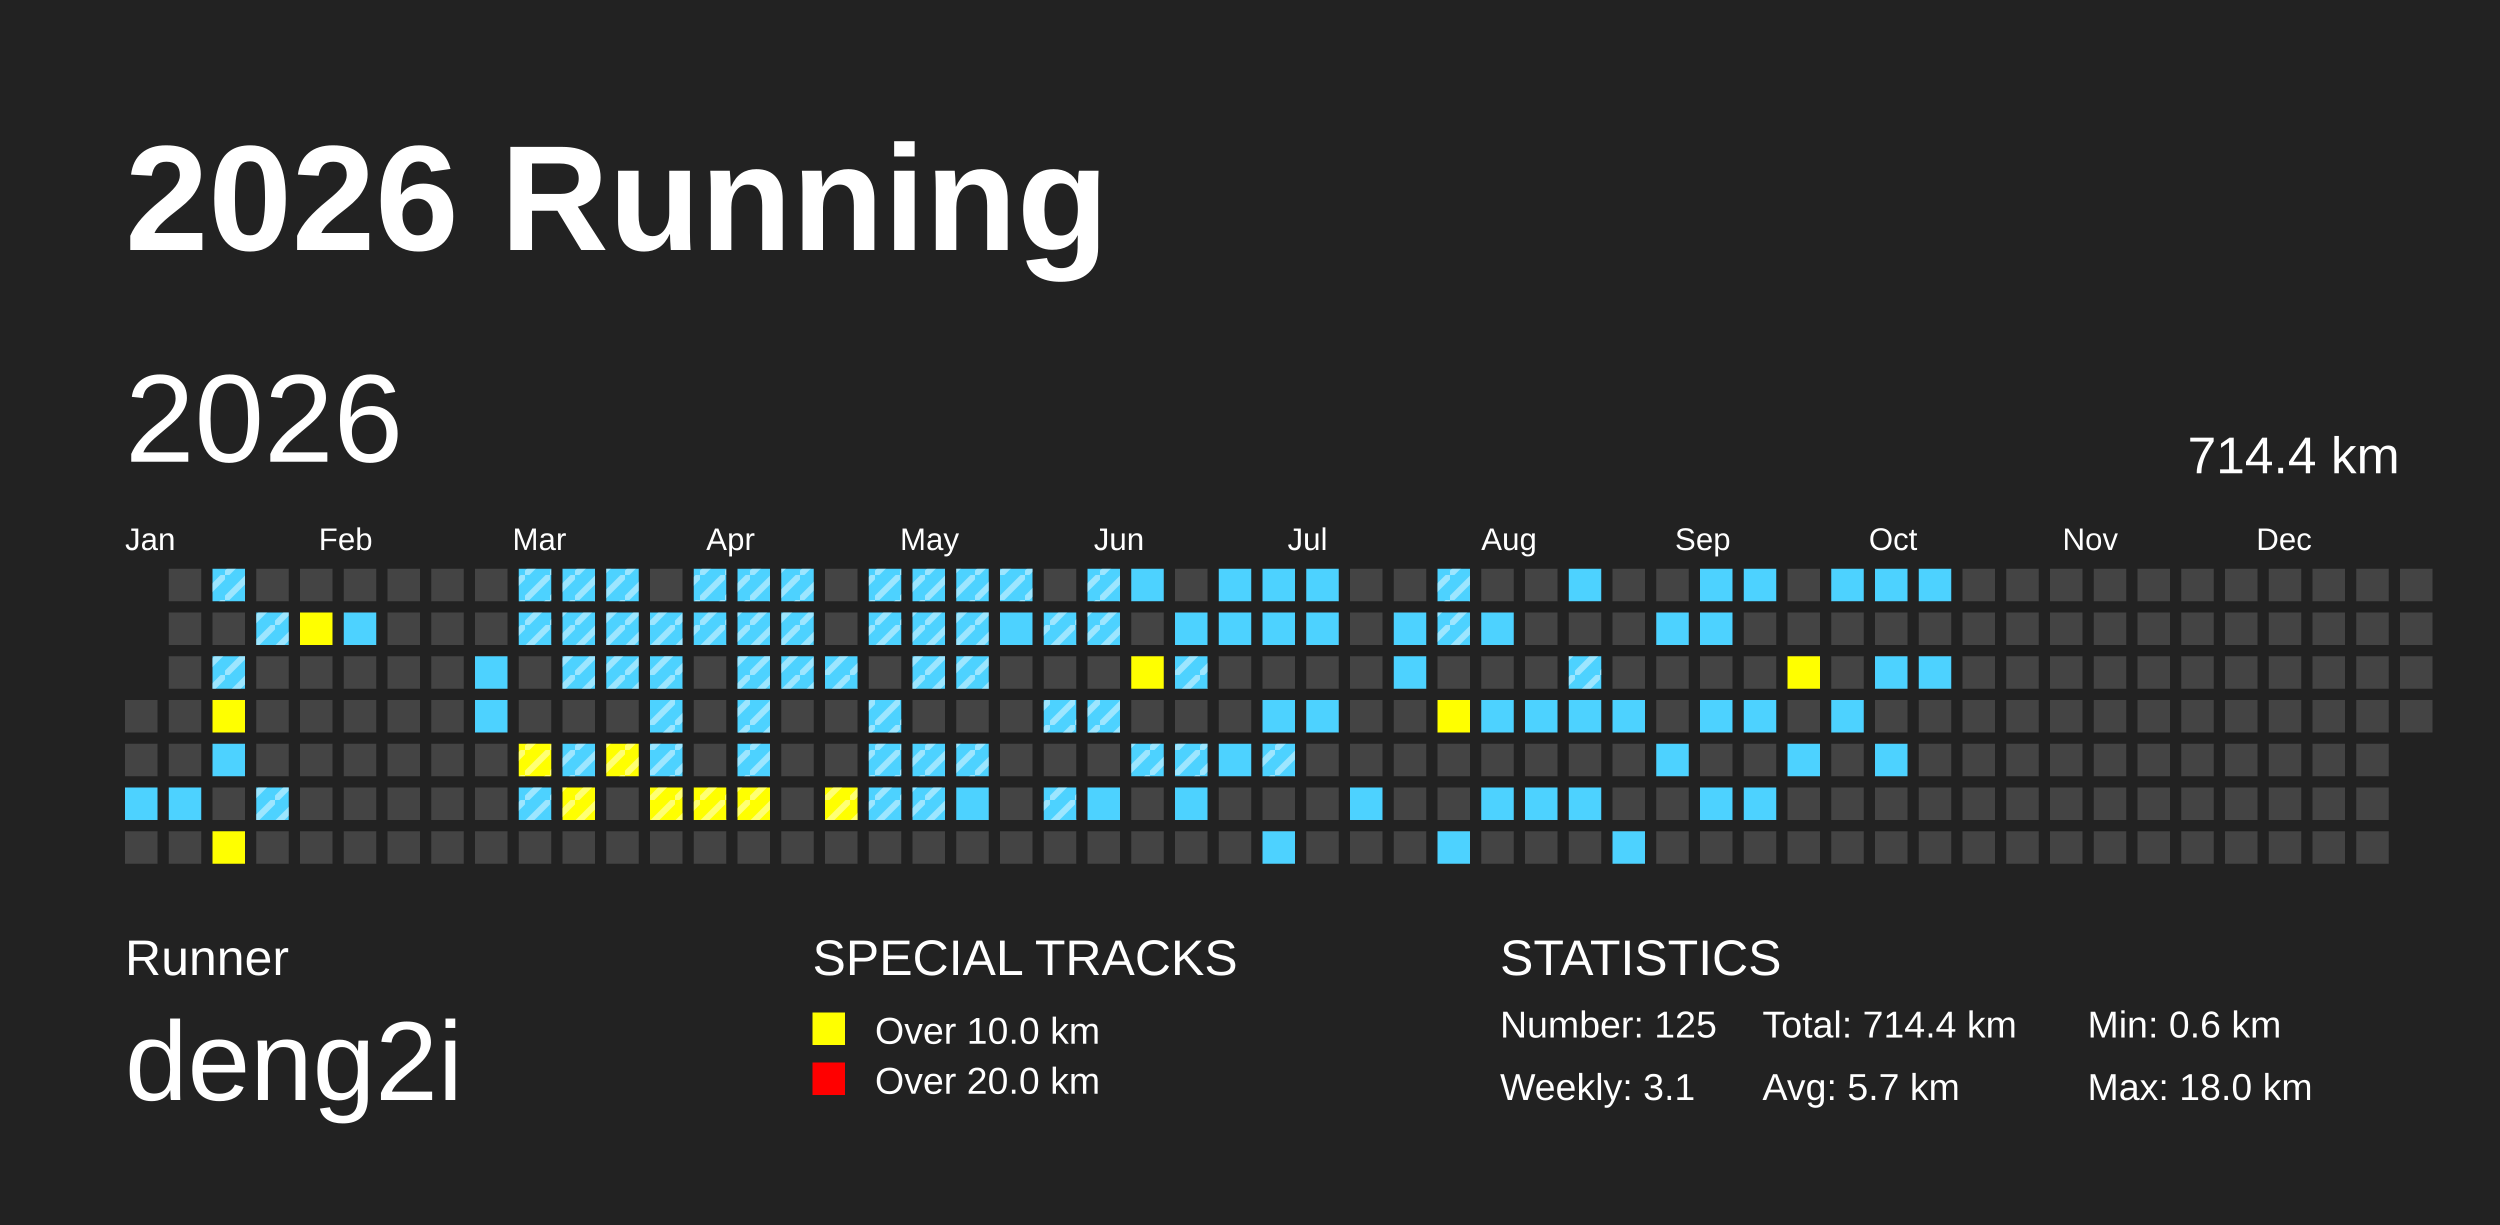
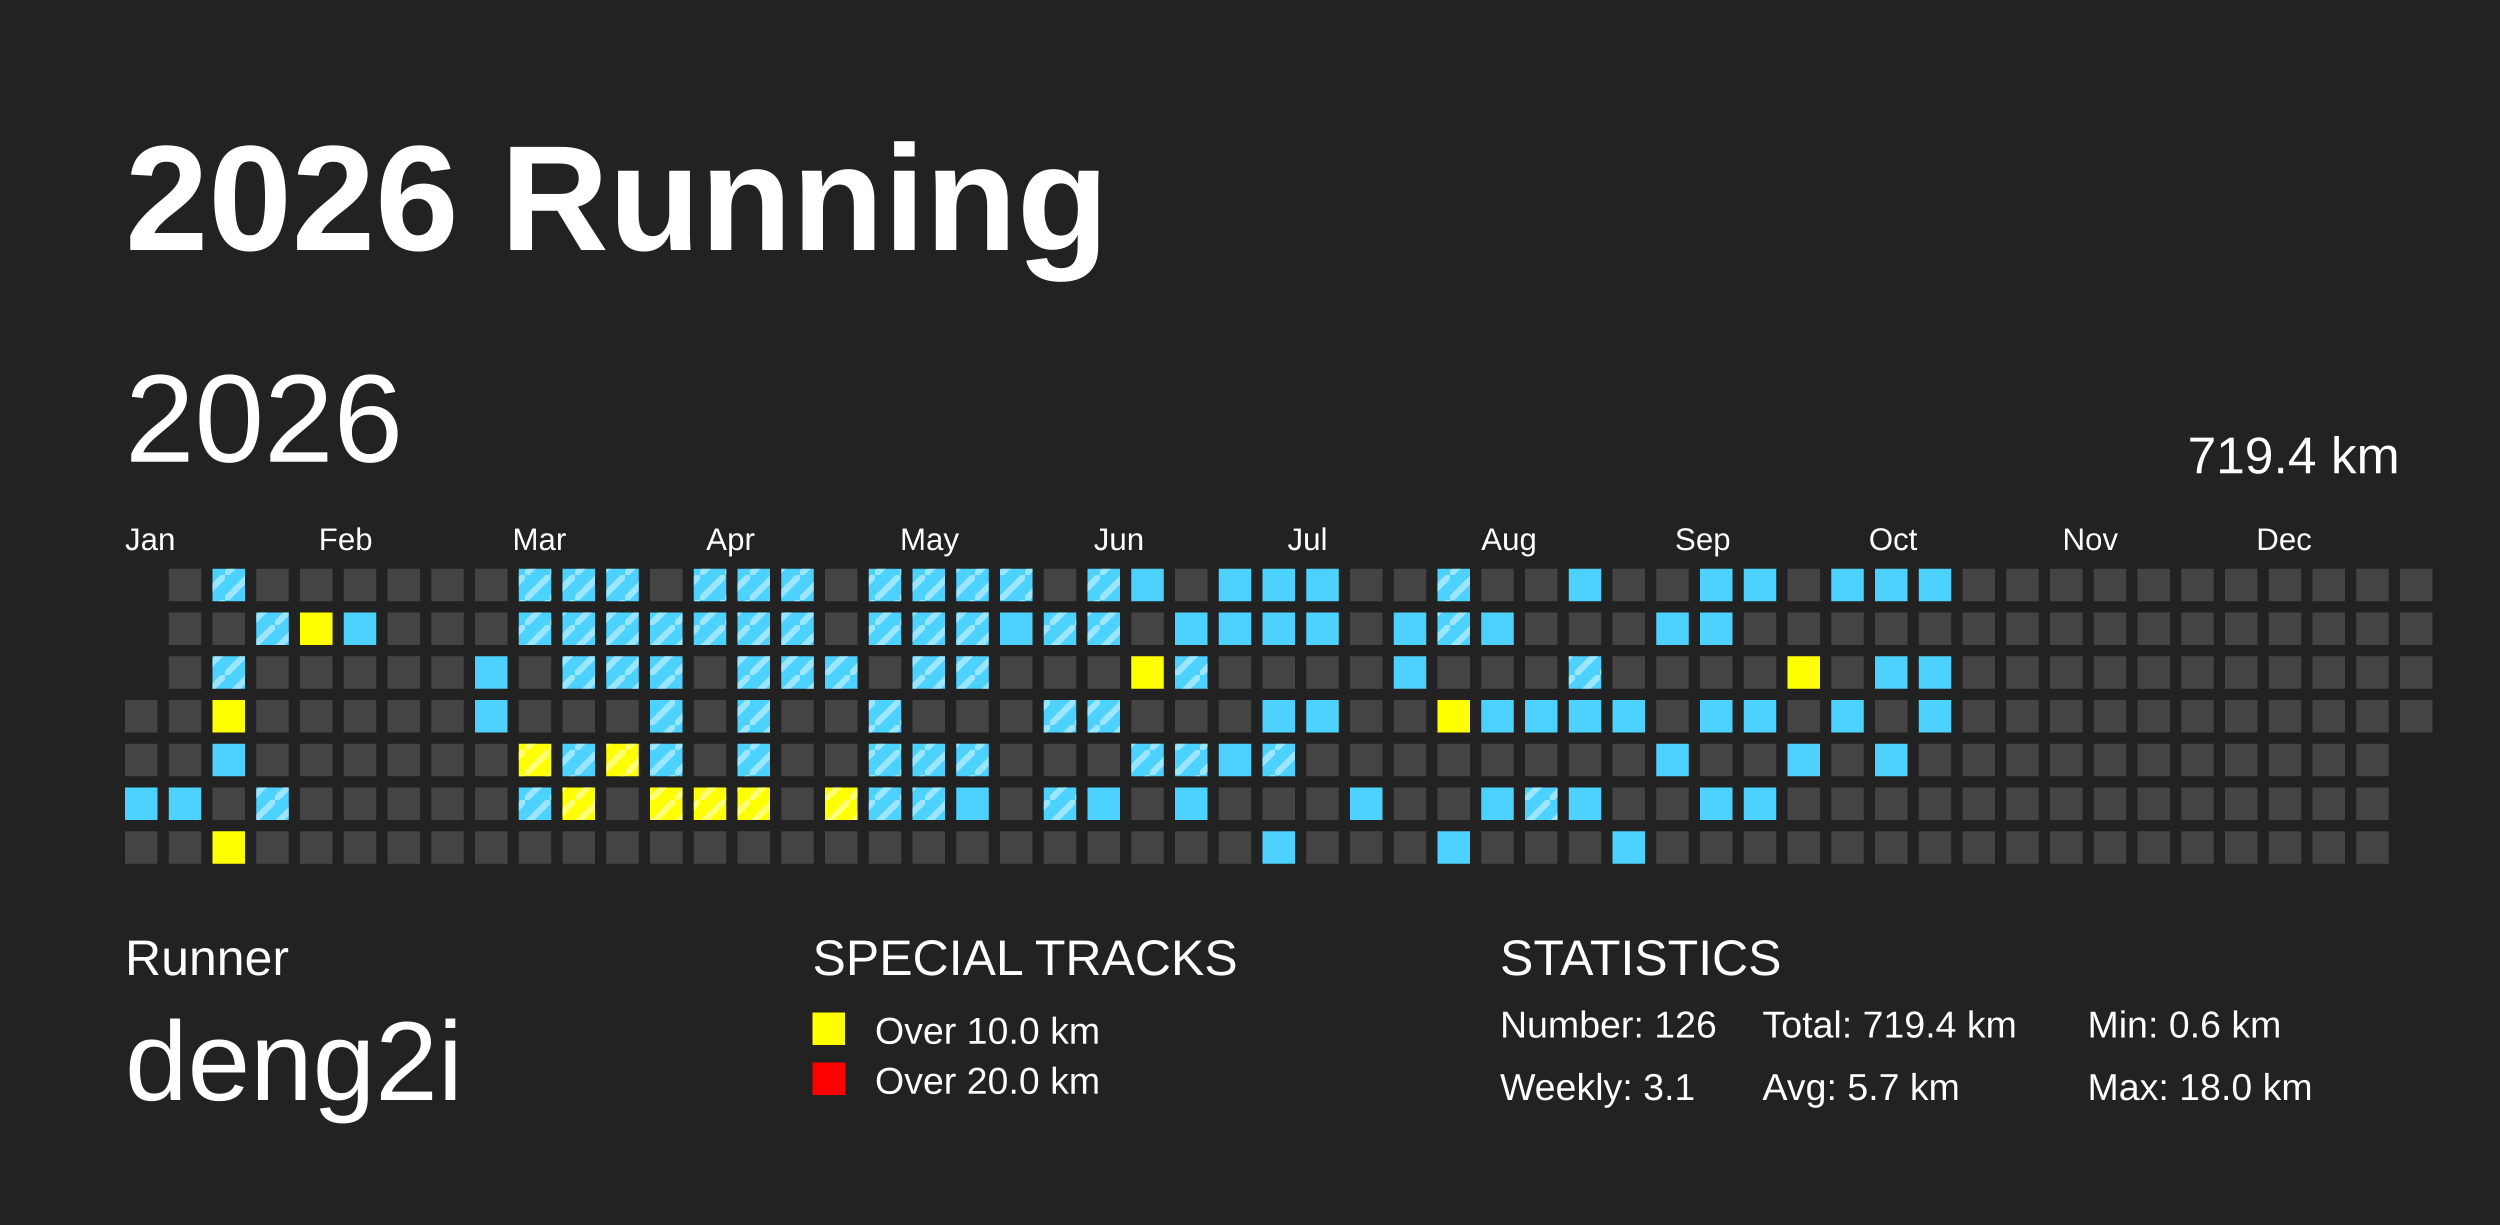
<svg xmlns="http://www.w3.org/2000/svg" baseProfile="full" height="98mm" version="1.1" viewBox="0,0,200,98" width="200mm">
  <defs>
    <pattern height="2" id="indoor-stripe" patternUnits="userSpaceOnUse" width="2">
      <line stroke="white" stroke-opacity="0.45" stroke-width="0.5" x1="0" x2="2" y1="2" y2="0" />
    </pattern>
  </defs>
  <rect fill="#222222" height="98" width="200" x="0" y="0" />
  <text fill="#FFFFFF" style="font-size:12px; font-family:Arial; font-weight:bold;" x="10" y="20">2026 Running</text>
  <text fill="#FFFFFF" style="font-size:4px; font-family:Arial" x="10" y="78">Runner</text>
  <text fill="#FFFFFF" style="font-size:9px; font-family:Arial" x="10" y="88">deng2i</text>
  <text fill="#FFFFFF" style="font-size:4px; font-family:Arial" x="65" y="78">SPECIAL TRACKS</text>
  <rect fill="yellow" height="2.6" width="2.6" x="65" y="81" />
  <text fill="#FFFFFF" style="font-size:3px; font-family:Arial" x="70" y="83.5">Over 10.0 km</text>
  <rect fill="red" height="2.6" width="2.6" x="65" y="85" />
  <text fill="#FFFFFF" style="font-size:3px; font-family:Arial" x="70" y="87.5">Over 20.0 km</text>
  <text fill="#FFFFFF" style="font-size:4px; font-family:Arial" x="120" y="78">STATISTICS</text>
-   <text fill="#FFFFFF" style="font-size:3px; font-family:Arial" x="120" y="83">Number: 125</text>
+   <text fill="#FFFFFF" style="font-size:3px; font-family:Arial" x="120" y="83">Number: 126</text>
  <text fill="#FFFFFF" style="font-size:3px; font-family:Arial" x="120" y="88">Weekly: 3.1</text>
-   <text fill="#FFFFFF" style="font-size:3px; font-family:Arial" x="141" y="83">Total: 714.4 km</text>
+   <text fill="#FFFFFF" style="font-size:3px; font-family:Arial" x="141" y="83">Total: 719.4 km</text>
  <text fill="#FFFFFF" style="font-size:3px; font-family:Arial" x="141" y="88">Avg: 5.7 km</text>
  <text fill="#FFFFFF" style="font-size:3px; font-family:Arial" x="167" y="83">Min: 0.6 km</text>
  <text fill="#FFFFFF" style="font-size:3px; font-family:Arial" x="167" y="88">Max: 18.0 km</text>
  <text dominant-baseline="hanging" fill="#FFFFFF" style="font-size:10.0px; font-family:Arial;" x="10" y="30">2026</text>
-   <text dominant-baseline="hanging" fill="#FFFFFF" style="font-size:4.125px; font-family:Arial;" x="175" y="35">714.4 km</text>
+   <text dominant-baseline="hanging" fill="#FFFFFF" style="font-size:4.125px; font-family:Arial;" x="175" y="35">719.4 km</text>
  <text fill="#FFFFFF" style="font-size:2.5px; font-family:Arial" x="10.0" y="44">Jan</text>
  <text fill="#FFFFFF" style="font-size:2.5px; font-family:Arial" x="25.5" y="44">Feb</text>
  <text fill="#FFFFFF" style="font-size:2.5px; font-family:Arial" x="41.0" y="44">Mar</text>
  <text fill="#FFFFFF" style="font-size:2.5px; font-family:Arial" x="56.5" y="44">Apr</text>
  <text fill="#FFFFFF" style="font-size:2.5px; font-family:Arial" x="72.0" y="44">May</text>
  <text fill="#FFFFFF" style="font-size:2.5px; font-family:Arial" x="87.5" y="44">Jun</text>
  <text fill="#FFFFFF" style="font-size:2.5px; font-family:Arial" x="103.0" y="44">Jul</text>
  <text fill="#FFFFFF" style="font-size:2.5px; font-family:Arial" x="118.5" y="44">Aug</text>
  <text fill="#FFFFFF" style="font-size:2.5px; font-family:Arial" x="134.0" y="44">Sep</text>
  <text fill="#FFFFFF" style="font-size:2.5px; font-family:Arial" x="149.5" y="44">Oct</text>
  <text fill="#FFFFFF" style="font-size:2.5px; font-family:Arial" x="165.0" y="44">Nov</text>
  <text fill="#FFFFFF" style="font-size:2.5px; font-family:Arial" x="180.5" y="44">Dec</text>
  <rect fill="#444444" height="2.6" width="2.6" x="10.0" y="56.0" />
  <rect fill="#444444" height="2.6" width="2.6" x="10.0" y="59.5" />
  <rect fill="#4DD2FF" height="2.6" width="2.6" x="10.0" y="63.0" />
  <rect fill="#444444" height="2.6" width="2.6" x="10.0" y="66.5" />
  <rect fill="#444444" height="2.6" width="2.6" x="13.5" y="45.5" />
  <rect fill="#444444" height="2.6" width="2.6" x="13.5" y="49.0" />
  <rect fill="#444444" height="2.6" width="2.6" x="13.5" y="52.5" />
  <rect fill="#444444" height="2.6" width="2.6" x="13.5" y="56.0" />
  <rect fill="#444444" height="2.6" width="2.6" x="13.5" y="59.5" />
  <rect fill="#4DD2FF" height="2.6" width="2.6" x="13.5" y="63.0" />
  <rect fill="#444444" height="2.6" width="2.6" x="13.5" y="66.5" />
  <rect fill="#4DD2FF" height="2.6" width="2.6" x="17.0" y="45.5" />
  <rect fill="url(#indoor-stripe)" height="2.6" style="pointer-events: none;" width="2.6" x="17.0" y="45.5" />
  <rect fill="#444444" height="2.6" width="2.6" x="17.0" y="49.0" />
  <rect fill="#4DD2FF" height="2.6" width="2.6" x="17.0" y="52.5" />
  <rect fill="url(#indoor-stripe)" height="2.6" style="pointer-events: none;" width="2.6" x="17.0" y="52.5" />
  <rect fill="yellow" height="2.6" width="2.6" x="17.0" y="56.0" />
  <rect fill="#4DD2FF" height="2.6" width="2.6" x="17.0" y="59.5" />
  <rect fill="#444444" height="2.6" width="2.6" x="17.0" y="63.0" />
  <rect fill="yellow" height="2.6" width="2.6" x="17.0" y="66.5" />
  <rect fill="#444444" height="2.6" width="2.6" x="20.5" y="45.5" />
  <rect fill="#4DD2FF" height="2.6" width="2.6" x="20.5" y="49.0" />
  <rect fill="url(#indoor-stripe)" height="2.6" style="pointer-events: none;" width="2.6" x="20.5" y="49.0" />
  <rect fill="#444444" height="2.6" width="2.6" x="20.5" y="52.5" />
  <rect fill="#444444" height="2.6" width="2.6" x="20.5" y="56.0" />
  <rect fill="#444444" height="2.6" width="2.6" x="20.5" y="59.5" />
  <rect fill="#4DD2FF" height="2.6" width="2.6" x="20.5" y="63.0" />
  <rect fill="url(#indoor-stripe)" height="2.6" style="pointer-events: none;" width="2.6" x="20.5" y="63.0" />
  <rect fill="#444444" height="2.6" width="2.6" x="20.5" y="66.5" />
  <rect fill="#444444" height="2.6" width="2.6" x="24.0" y="45.5" />
  <rect fill="yellow" height="2.6" width="2.6" x="24.0" y="49.0" />
  <rect fill="#444444" height="2.6" width="2.6" x="24.0" y="52.5" />
  <rect fill="#444444" height="2.6" width="2.6" x="24.0" y="56.0" />
  <rect fill="#444444" height="2.6" width="2.6" x="24.0" y="59.5" />
  <rect fill="#444444" height="2.6" width="2.6" x="24.0" y="63.0" />
  <rect fill="#444444" height="2.6" width="2.6" x="24.0" y="66.5" />
  <rect fill="#444444" height="2.6" width="2.6" x="27.5" y="45.5" />
  <rect fill="#4DD2FF" height="2.6" width="2.6" x="27.5" y="49.0" />
  <rect fill="#444444" height="2.6" width="2.6" x="27.5" y="52.5" />
  <rect fill="#444444" height="2.6" width="2.6" x="27.5" y="56.0" />
  <rect fill="#444444" height="2.6" width="2.6" x="27.5" y="59.5" />
  <rect fill="#444444" height="2.6" width="2.6" x="27.5" y="63.0" />
  <rect fill="#444444" height="2.6" width="2.6" x="27.5" y="66.5" />
  <rect fill="#444444" height="2.6" width="2.6" x="31.0" y="45.5" />
  <rect fill="#444444" height="2.6" width="2.6" x="31.0" y="49.0" />
  <rect fill="#444444" height="2.6" width="2.6" x="31.0" y="52.5" />
  <rect fill="#444444" height="2.6" width="2.6" x="31.0" y="56.0" />
  <rect fill="#444444" height="2.6" width="2.6" x="31.0" y="59.5" />
  <rect fill="#444444" height="2.6" width="2.6" x="31.0" y="63.0" />
  <rect fill="#444444" height="2.6" width="2.6" x="31.0" y="66.5" />
  <rect fill="#444444" height="2.6" width="2.6" x="34.5" y="45.5" />
  <rect fill="#444444" height="2.6" width="2.6" x="34.5" y="49.0" />
  <rect fill="#444444" height="2.6" width="2.6" x="34.5" y="52.5" />
  <rect fill="#444444" height="2.6" width="2.6" x="34.5" y="56.0" />
  <rect fill="#444444" height="2.6" width="2.6" x="34.5" y="59.5" />
  <rect fill="#444444" height="2.6" width="2.6" x="34.5" y="63.0" />
  <rect fill="#444444" height="2.6" width="2.6" x="34.5" y="66.5" />
  <rect fill="#444444" height="2.6" width="2.6" x="38.0" y="45.5" />
  <rect fill="#444444" height="2.6" width="2.6" x="38.0" y="49.0" />
  <rect fill="#4DD2FF" height="2.6" width="2.6" x="38.0" y="52.5" />
  <rect fill="#4DD2FF" height="2.6" width="2.6" x="38.0" y="56.0" />
  <rect fill="#444444" height="2.6" width="2.6" x="38.0" y="59.5" />
  <rect fill="#444444" height="2.6" width="2.6" x="38.0" y="63.0" />
  <rect fill="#444444" height="2.6" width="2.6" x="38.0" y="66.5" />
  <rect fill="#4DD2FF" height="2.6" width="2.6" x="41.5" y="45.5" />
  <rect fill="url(#indoor-stripe)" height="2.6" style="pointer-events: none;" width="2.6" x="41.5" y="45.5" />
  <rect fill="#4DD2FF" height="2.6" width="2.6" x="41.5" y="49.0" />
  <rect fill="url(#indoor-stripe)" height="2.6" style="pointer-events: none;" width="2.6" x="41.5" y="49.0" />
  <rect fill="#444444" height="2.6" width="2.6" x="41.5" y="52.5" />
  <rect fill="#444444" height="2.6" width="2.6" x="41.5" y="56.0" />
  <rect fill="yellow" height="2.6" width="2.6" x="41.5" y="59.5" />
  <rect fill="url(#indoor-stripe)" height="2.6" style="pointer-events: none;" width="2.6" x="41.5" y="59.5" />
  <rect fill="#4DD2FF" height="2.6" width="2.6" x="41.5" y="63.0" />
  <rect fill="url(#indoor-stripe)" height="2.6" style="pointer-events: none;" width="2.6" x="41.5" y="63.0" />
  <rect fill="#444444" height="2.6" width="2.6" x="41.5" y="66.5" />
  <rect fill="#4DD2FF" height="2.6" width="2.6" x="45.0" y="45.5" />
  <rect fill="url(#indoor-stripe)" height="2.6" style="pointer-events: none;" width="2.6" x="45.0" y="45.5" />
  <rect fill="#4DD2FF" height="2.6" width="2.6" x="45.0" y="49.0" />
  <rect fill="url(#indoor-stripe)" height="2.6" style="pointer-events: none;" width="2.6" x="45.0" y="49.0" />
  <rect fill="#4DD2FF" height="2.6" width="2.6" x="45.0" y="52.5" />
  <rect fill="url(#indoor-stripe)" height="2.6" style="pointer-events: none;" width="2.6" x="45.0" y="52.5" />
  <rect fill="#444444" height="2.6" width="2.6" x="45.0" y="56.0" />
  <rect fill="#4DD2FF" height="2.6" width="2.6" x="45.0" y="59.5" />
  <rect fill="url(#indoor-stripe)" height="2.6" style="pointer-events: none;" width="2.6" x="45.0" y="59.5" />
  <rect fill="yellow" height="2.6" width="2.6" x="45.0" y="63.0" />
  <rect fill="url(#indoor-stripe)" height="2.6" style="pointer-events: none;" width="2.6" x="45.0" y="63.0" />
  <rect fill="#444444" height="2.6" width="2.6" x="45.0" y="66.5" />
  <rect fill="#4DD2FF" height="2.6" width="2.6" x="48.5" y="45.5" />
  <rect fill="url(#indoor-stripe)" height="2.6" style="pointer-events: none;" width="2.6" x="48.5" y="45.5" />
  <rect fill="#4DD2FF" height="2.6" width="2.6" x="48.5" y="49.0" />
  <rect fill="url(#indoor-stripe)" height="2.6" style="pointer-events: none;" width="2.6" x="48.5" y="49.0" />
  <rect fill="#4DD2FF" height="2.6" width="2.6" x="48.5" y="52.5" />
  <rect fill="url(#indoor-stripe)" height="2.6" style="pointer-events: none;" width="2.6" x="48.5" y="52.5" />
  <rect fill="#444444" height="2.6" width="2.6" x="48.5" y="56.0" />
  <rect fill="yellow" height="2.6" width="2.6" x="48.5" y="59.5" />
  <rect fill="url(#indoor-stripe)" height="2.6" style="pointer-events: none;" width="2.6" x="48.5" y="59.5" />
  <rect fill="#444444" height="2.6" width="2.6" x="48.5" y="63.0" />
  <rect fill="#444444" height="2.6" width="2.6" x="48.5" y="66.5" />
  <rect fill="#444444" height="2.6" width="2.6" x="52.0" y="45.5" />
  <rect fill="#4DD2FF" height="2.6" width="2.6" x="52.0" y="49.0" />
  <rect fill="url(#indoor-stripe)" height="2.6" style="pointer-events: none;" width="2.6" x="52.0" y="49.0" />
  <rect fill="#4DD2FF" height="2.6" width="2.6" x="52.0" y="52.5" />
  <rect fill="url(#indoor-stripe)" height="2.6" style="pointer-events: none;" width="2.6" x="52.0" y="52.5" />
  <rect fill="#4DD2FF" height="2.6" width="2.6" x="52.0" y="56.0" />
  <rect fill="url(#indoor-stripe)" height="2.6" style="pointer-events: none;" width="2.6" x="52.0" y="56.0" />
  <rect fill="#4DD2FF" height="2.6" width="2.6" x="52.0" y="59.5" />
  <rect fill="url(#indoor-stripe)" height="2.6" style="pointer-events: none;" width="2.6" x="52.0" y="59.5" />
  <rect fill="yellow" height="2.6" width="2.6" x="52.0" y="63.0" />
  <rect fill="url(#indoor-stripe)" height="2.6" style="pointer-events: none;" width="2.6" x="52.0" y="63.0" />
  <rect fill="#444444" height="2.6" width="2.6" x="52.0" y="66.5" />
  <rect fill="#4DD2FF" height="2.6" width="2.6" x="55.5" y="45.5" />
  <rect fill="url(#indoor-stripe)" height="2.6" style="pointer-events: none;" width="2.6" x="55.5" y="45.5" />
  <rect fill="#4DD2FF" height="2.6" width="2.6" x="55.5" y="49.0" />
  <rect fill="url(#indoor-stripe)" height="2.6" style="pointer-events: none;" width="2.6" x="55.5" y="49.0" />
  <rect fill="#444444" height="2.6" width="2.6" x="55.5" y="52.5" />
  <rect fill="#444444" height="2.6" width="2.6" x="55.5" y="56.0" />
  <rect fill="#444444" height="2.6" width="2.6" x="55.5" y="59.5" />
  <rect fill="yellow" height="2.6" width="2.6" x="55.5" y="63.0" />
  <rect fill="url(#indoor-stripe)" height="2.6" style="pointer-events: none;" width="2.6" x="55.5" y="63.0" />
  <rect fill="#444444" height="2.6" width="2.6" x="55.5" y="66.5" />
  <rect fill="#4DD2FF" height="2.6" width="2.6" x="59.0" y="45.5" />
  <rect fill="url(#indoor-stripe)" height="2.6" style="pointer-events: none;" width="2.6" x="59.0" y="45.5" />
  <rect fill="#4DD2FF" height="2.6" width="2.6" x="59.0" y="49.0" />
  <rect fill="url(#indoor-stripe)" height="2.6" style="pointer-events: none;" width="2.6" x="59.0" y="49.0" />
  <rect fill="#4DD2FF" height="2.6" width="2.6" x="59.0" y="52.5" />
  <rect fill="url(#indoor-stripe)" height="2.6" style="pointer-events: none;" width="2.6" x="59.0" y="52.5" />
  <rect fill="#4DD2FF" height="2.6" width="2.6" x="59.0" y="56.0" />
  <rect fill="url(#indoor-stripe)" height="2.6" style="pointer-events: none;" width="2.6" x="59.0" y="56.0" />
  <rect fill="#4DD2FF" height="2.6" width="2.6" x="59.0" y="59.5" />
  <rect fill="url(#indoor-stripe)" height="2.6" style="pointer-events: none;" width="2.6" x="59.0" y="59.5" />
  <rect fill="yellow" height="2.6" width="2.6" x="59.0" y="63.0" />
  <rect fill="url(#indoor-stripe)" height="2.6" style="pointer-events: none;" width="2.6" x="59.0" y="63.0" />
  <rect fill="#444444" height="2.6" width="2.6" x="59.0" y="66.5" />
  <rect fill="#4DD2FF" height="2.6" width="2.6" x="62.5" y="45.5" />
  <rect fill="url(#indoor-stripe)" height="2.6" style="pointer-events: none;" width="2.6" x="62.5" y="45.5" />
  <rect fill="#4DD2FF" height="2.6" width="2.6" x="62.5" y="49.0" />
  <rect fill="url(#indoor-stripe)" height="2.6" style="pointer-events: none;" width="2.6" x="62.5" y="49.0" />
  <rect fill="#4DD2FF" height="2.6" width="2.6" x="62.5" y="52.5" />
  <rect fill="url(#indoor-stripe)" height="2.6" style="pointer-events: none;" width="2.6" x="62.5" y="52.5" />
  <rect fill="#444444" height="2.6" width="2.6" x="62.5" y="56.0" />
  <rect fill="#444444" height="2.6" width="2.6" x="62.5" y="59.5" />
  <rect fill="#444444" height="2.6" width="2.6" x="62.5" y="63.0" />
  <rect fill="#444444" height="2.6" width="2.6" x="62.5" y="66.5" />
  <rect fill="#444444" height="2.6" width="2.6" x="66.0" y="45.5" />
  <rect fill="#444444" height="2.6" width="2.6" x="66.0" y="49.0" />
  <rect fill="#4DD2FF" height="2.6" width="2.6" x="66.0" y="52.5" />
  <rect fill="url(#indoor-stripe)" height="2.6" style="pointer-events: none;" width="2.6" x="66.0" y="52.5" />
  <rect fill="#444444" height="2.6" width="2.6" x="66.0" y="56.0" />
  <rect fill="#444444" height="2.6" width="2.6" x="66.0" y="59.5" />
  <rect fill="yellow" height="2.6" width="2.6" x="66.0" y="63.0" />
  <rect fill="url(#indoor-stripe)" height="2.6" style="pointer-events: none;" width="2.6" x="66.0" y="63.0" />
  <rect fill="#444444" height="2.6" width="2.6" x="66.0" y="66.5" />
  <rect fill="#4DD2FF" height="2.6" width="2.6" x="69.5" y="45.5" />
  <rect fill="url(#indoor-stripe)" height="2.6" style="pointer-events: none;" width="2.6" x="69.5" y="45.5" />
  <rect fill="#4DD2FF" height="2.6" width="2.6" x="69.5" y="49.0" />
  <rect fill="url(#indoor-stripe)" height="2.6" style="pointer-events: none;" width="2.6" x="69.5" y="49.0" />
  <rect fill="#444444" height="2.6" width="2.6" x="69.5" y="52.5" />
  <rect fill="#4DD2FF" height="2.6" width="2.6" x="69.5" y="56.0" />
  <rect fill="url(#indoor-stripe)" height="2.6" style="pointer-events: none;" width="2.6" x="69.5" y="56.0" />
  <rect fill="#4DD2FF" height="2.6" width="2.6" x="69.5" y="59.5" />
  <rect fill="url(#indoor-stripe)" height="2.6" style="pointer-events: none;" width="2.6" x="69.5" y="59.5" />
  <rect fill="#4DD2FF" height="2.6" width="2.6" x="69.5" y="63.0" />
  <rect fill="url(#indoor-stripe)" height="2.6" style="pointer-events: none;" width="2.6" x="69.5" y="63.0" />
  <rect fill="#444444" height="2.6" width="2.6" x="69.5" y="66.5" />
  <rect fill="#4DD2FF" height="2.6" width="2.6" x="73.0" y="45.5" />
  <rect fill="url(#indoor-stripe)" height="2.6" style="pointer-events: none;" width="2.6" x="73.0" y="45.5" />
  <rect fill="#4DD2FF" height="2.6" width="2.6" x="73.0" y="49.0" />
  <rect fill="url(#indoor-stripe)" height="2.6" style="pointer-events: none;" width="2.6" x="73.0" y="49.0" />
  <rect fill="#4DD2FF" height="2.6" width="2.6" x="73.0" y="52.5" />
  <rect fill="url(#indoor-stripe)" height="2.6" style="pointer-events: none;" width="2.6" x="73.0" y="52.5" />
  <rect fill="#444444" height="2.6" width="2.6" x="73.0" y="56.0" />
  <rect fill="#4DD2FF" height="2.6" width="2.6" x="73.0" y="59.5" />
  <rect fill="url(#indoor-stripe)" height="2.6" style="pointer-events: none;" width="2.6" x="73.0" y="59.5" />
  <rect fill="#4DD2FF" height="2.6" width="2.6" x="73.0" y="63.0" />
  <rect fill="url(#indoor-stripe)" height="2.6" style="pointer-events: none;" width="2.6" x="73.0" y="63.0" />
  <rect fill="#444444" height="2.6" width="2.6" x="73.0" y="66.5" />
  <rect fill="#4DD2FF" height="2.6" width="2.6" x="76.5" y="45.5" />
  <rect fill="url(#indoor-stripe)" height="2.6" style="pointer-events: none;" width="2.6" x="76.5" y="45.5" />
  <rect fill="#4DD2FF" height="2.6" width="2.6" x="76.5" y="49.0" />
  <rect fill="url(#indoor-stripe)" height="2.6" style="pointer-events: none;" width="2.6" x="76.5" y="49.0" />
  <rect fill="#4DD2FF" height="2.6" width="2.6" x="76.5" y="52.5" />
  <rect fill="url(#indoor-stripe)" height="2.6" style="pointer-events: none;" width="2.6" x="76.5" y="52.5" />
  <rect fill="#444444" height="2.6" width="2.6" x="76.5" y="56.0" />
  <rect fill="#4DD2FF" height="2.6" width="2.6" x="76.5" y="59.5" />
  <rect fill="url(#indoor-stripe)" height="2.6" style="pointer-events: none;" width="2.6" x="76.5" y="59.5" />
  <rect fill="#4DD2FF" height="2.6" width="2.6" x="76.5" y="63.0" />
  <rect fill="#444444" height="2.6" width="2.6" x="76.5" y="66.5" />
  <rect fill="#4DD2FF" height="2.6" width="2.6" x="80.0" y="45.5" />
  <rect fill="url(#indoor-stripe)" height="2.6" style="pointer-events: none;" width="2.6" x="80.0" y="45.5" />
  <rect fill="#4DD2FF" height="2.6" width="2.6" x="80.0" y="49.0" />
  <rect fill="#444444" height="2.6" width="2.6" x="80.0" y="52.5" />
  <rect fill="#444444" height="2.6" width="2.6" x="80.0" y="56.0" />
  <rect fill="#444444" height="2.6" width="2.6" x="80.0" y="59.5" />
  <rect fill="#444444" height="2.6" width="2.6" x="80.0" y="63.0" />
  <rect fill="#444444" height="2.6" width="2.6" x="80.0" y="66.5" />
  <rect fill="#444444" height="2.6" width="2.6" x="83.5" y="45.5" />
  <rect fill="#4DD2FF" height="2.6" width="2.6" x="83.5" y="49.0" />
  <rect fill="url(#indoor-stripe)" height="2.6" style="pointer-events: none;" width="2.6" x="83.5" y="49.0" />
  <rect fill="#444444" height="2.6" width="2.6" x="83.5" y="52.5" />
  <rect fill="#4DD2FF" height="2.6" width="2.6" x="83.5" y="56.0" />
  <rect fill="url(#indoor-stripe)" height="2.6" style="pointer-events: none;" width="2.6" x="83.5" y="56.0" />
  <rect fill="#444444" height="2.6" width="2.6" x="83.5" y="59.5" />
  <rect fill="#4DD2FF" height="2.6" width="2.6" x="83.5" y="63.0" />
  <rect fill="url(#indoor-stripe)" height="2.6" style="pointer-events: none;" width="2.6" x="83.5" y="63.0" />
  <rect fill="#444444" height="2.6" width="2.6" x="83.5" y="66.5" />
  <rect fill="#4DD2FF" height="2.6" width="2.6" x="87.0" y="45.5" />
  <rect fill="url(#indoor-stripe)" height="2.6" style="pointer-events: none;" width="2.6" x="87.0" y="45.5" />
  <rect fill="#4DD2FF" height="2.6" width="2.6" x="87.0" y="49.0" />
  <rect fill="url(#indoor-stripe)" height="2.6" style="pointer-events: none;" width="2.6" x="87.0" y="49.0" />
  <rect fill="#444444" height="2.6" width="2.6" x="87.0" y="52.5" />
  <rect fill="#4DD2FF" height="2.6" width="2.6" x="87.0" y="56.0" />
  <rect fill="url(#indoor-stripe)" height="2.6" style="pointer-events: none;" width="2.6" x="87.0" y="56.0" />
  <rect fill="#444444" height="2.6" width="2.6" x="87.0" y="59.5" />
  <rect fill="#4DD2FF" height="2.6" width="2.6" x="87.0" y="63.0" />
  <rect fill="#444444" height="2.6" width="2.6" x="87.0" y="66.5" />
  <rect fill="#4DD2FF" height="2.6" width="2.6" x="90.5" y="45.5" />
  <rect fill="#444444" height="2.6" width="2.6" x="90.5" y="49.0" />
  <rect fill="yellow" height="2.6" width="2.6" x="90.5" y="52.5" />
  <rect fill="#444444" height="2.6" width="2.6" x="90.5" y="56.0" />
  <rect fill="#4DD2FF" height="2.6" width="2.6" x="90.5" y="59.5" />
  <rect fill="url(#indoor-stripe)" height="2.6" style="pointer-events: none;" width="2.6" x="90.5" y="59.5" />
  <rect fill="#444444" height="2.6" width="2.6" x="90.5" y="63.0" />
  <rect fill="#444444" height="2.6" width="2.6" x="90.5" y="66.5" />
  <rect fill="#444444" height="2.6" width="2.6" x="94.0" y="45.5" />
  <rect fill="#4DD2FF" height="2.6" width="2.6" x="94.0" y="49.0" />
  <rect fill="#4DD2FF" height="2.6" width="2.6" x="94.0" y="52.5" />
  <rect fill="url(#indoor-stripe)" height="2.6" style="pointer-events: none;" width="2.6" x="94.0" y="52.5" />
  <rect fill="#444444" height="2.6" width="2.6" x="94.0" y="56.0" />
  <rect fill="#4DD2FF" height="2.6" width="2.6" x="94.0" y="59.5" />
  <rect fill="url(#indoor-stripe)" height="2.6" style="pointer-events: none;" width="2.6" x="94.0" y="59.5" />
  <rect fill="#4DD2FF" height="2.6" width="2.6" x="94.0" y="63.0" />
  <rect fill="#444444" height="2.6" width="2.6" x="94.0" y="66.5" />
  <rect fill="#4DD2FF" height="2.6" width="2.6" x="97.5" y="45.5" />
  <rect fill="#4DD2FF" height="2.6" width="2.6" x="97.5" y="49.0" />
  <rect fill="#444444" height="2.6" width="2.6" x="97.5" y="52.5" />
  <rect fill="#444444" height="2.6" width="2.6" x="97.5" y="56.0" />
  <rect fill="#4DD2FF" height="2.6" width="2.6" x="97.5" y="59.5" />
  <rect fill="#444444" height="2.6" width="2.6" x="97.5" y="63.0" />
  <rect fill="#444444" height="2.6" width="2.6" x="97.5" y="66.5" />
  <rect fill="#4DD2FF" height="2.6" width="2.6" x="101.0" y="45.5" />
  <rect fill="#4DD2FF" height="2.6" width="2.6" x="101.0" y="49.0" />
  <rect fill="#444444" height="2.6" width="2.6" x="101.0" y="52.5" />
  <rect fill="#4DD2FF" height="2.6" width="2.6" x="101.0" y="56.0" />
  <rect fill="#4DD2FF" height="2.6" width="2.6" x="101.0" y="59.5" />
  <rect fill="url(#indoor-stripe)" height="2.6" style="pointer-events: none;" width="2.6" x="101.0" y="59.5" />
  <rect fill="#444444" height="2.6" width="2.6" x="101.0" y="63.0" />
  <rect fill="#4DD2FF" height="2.6" width="2.6" x="101.0" y="66.5" />
  <rect fill="#4DD2FF" height="2.6" width="2.6" x="104.5" y="45.5" />
  <rect fill="#4DD2FF" height="2.6" width="2.6" x="104.5" y="49.0" />
  <rect fill="#444444" height="2.6" width="2.6" x="104.5" y="52.5" />
  <rect fill="#4DD2FF" height="2.6" width="2.6" x="104.5" y="56.0" />
  <rect fill="#444444" height="2.6" width="2.6" x="104.5" y="59.5" />
  <rect fill="#444444" height="2.6" width="2.6" x="104.5" y="63.0" />
  <rect fill="#444444" height="2.6" width="2.6" x="104.5" y="66.5" />
  <rect fill="#444444" height="2.6" width="2.6" x="108.0" y="45.5" />
  <rect fill="#444444" height="2.6" width="2.6" x="108.0" y="49.0" />
  <rect fill="#444444" height="2.6" width="2.6" x="108.0" y="52.5" />
  <rect fill="#444444" height="2.6" width="2.6" x="108.0" y="56.0" />
  <rect fill="#444444" height="2.6" width="2.6" x="108.0" y="59.5" />
  <rect fill="#4DD2FF" height="2.6" width="2.6" x="108.0" y="63.0" />
  <rect fill="#444444" height="2.6" width="2.6" x="108.0" y="66.5" />
  <rect fill="#444444" height="2.6" width="2.6" x="111.5" y="45.5" />
  <rect fill="#4DD2FF" height="2.6" width="2.6" x="111.5" y="49.0" />
  <rect fill="#4DD2FF" height="2.6" width="2.6" x="111.5" y="52.5" />
  <rect fill="#444444" height="2.6" width="2.6" x="111.5" y="56.0" />
  <rect fill="#444444" height="2.6" width="2.6" x="111.5" y="59.5" />
  <rect fill="#444444" height="2.6" width="2.6" x="111.5" y="63.0" />
  <rect fill="#444444" height="2.6" width="2.6" x="111.5" y="66.5" />
  <rect fill="#4DD2FF" height="2.6" width="2.6" x="115.0" y="45.5" />
  <rect fill="url(#indoor-stripe)" height="2.6" style="pointer-events: none;" width="2.6" x="115.0" y="45.5" />
  <rect fill="#4DD2FF" height="2.6" width="2.6" x="115.0" y="49.0" />
  <rect fill="url(#indoor-stripe)" height="2.6" style="pointer-events: none;" width="2.6" x="115.0" y="49.0" />
  <rect fill="#444444" height="2.6" width="2.6" x="115.0" y="52.5" />
  <rect fill="yellow" height="2.6" width="2.6" x="115.0" y="56.0" />
  <rect fill="#444444" height="2.6" width="2.6" x="115.0" y="59.5" />
  <rect fill="#444444" height="2.6" width="2.6" x="115.0" y="63.0" />
  <rect fill="#4DD2FF" height="2.6" width="2.6" x="115.0" y="66.5" />
  <rect fill="#444444" height="2.6" width="2.6" x="118.5" y="45.5" />
  <rect fill="#4DD2FF" height="2.6" width="2.6" x="118.5" y="49.0" />
  <rect fill="#444444" height="2.6" width="2.6" x="118.5" y="52.5" />
  <rect fill="#4DD2FF" height="2.6" width="2.6" x="118.5" y="56.0" />
  <rect fill="#444444" height="2.6" width="2.6" x="118.5" y="59.5" />
  <rect fill="#4DD2FF" height="2.6" width="2.6" x="118.5" y="63.0" />
  <rect fill="#444444" height="2.6" width="2.6" x="118.5" y="66.5" />
  <rect fill="#444444" height="2.6" width="2.6" x="122.0" y="45.5" />
  <rect fill="#444444" height="2.6" width="2.6" x="122.0" y="49.0" />
  <rect fill="#444444" height="2.6" width="2.6" x="122.0" y="52.5" />
  <rect fill="#4DD2FF" height="2.6" width="2.6" x="122.0" y="56.0" />
  <rect fill="#444444" height="2.6" width="2.6" x="122.0" y="59.5" />
  <rect fill="#4DD2FF" height="2.6" width="2.6" x="122.0" y="63.0" />
+   <rect fill="url(#indoor-stripe)" height="2.6" style="pointer-events: none;" width="2.6" x="122.0" y="63.0" />
  <rect fill="#444444" height="2.6" width="2.6" x="122.0" y="66.5" />
  <rect fill="#4DD2FF" height="2.6" width="2.6" x="125.5" y="45.5" />
  <rect fill="#444444" height="2.6" width="2.6" x="125.5" y="49.0" />
  <rect fill="#4DD2FF" height="2.6" width="2.6" x="125.5" y="52.5" />
  <rect fill="url(#indoor-stripe)" height="2.6" style="pointer-events: none;" width="2.6" x="125.5" y="52.5" />
  <rect fill="#4DD2FF" height="2.6" width="2.6" x="125.5" y="56.0" />
  <rect fill="#444444" height="2.6" width="2.6" x="125.5" y="59.5" />
  <rect fill="#4DD2FF" height="2.6" width="2.6" x="125.5" y="63.0" />
  <rect fill="#444444" height="2.6" width="2.6" x="125.5" y="66.5" />
  <rect fill="#444444" height="2.6" width="2.6" x="129.0" y="45.5" />
  <rect fill="#444444" height="2.6" width="2.6" x="129.0" y="49.0" />
  <rect fill="#444444" height="2.6" width="2.6" x="129.0" y="52.5" />
  <rect fill="#4DD2FF" height="2.6" width="2.6" x="129.0" y="56.0" />
  <rect fill="#444444" height="2.6" width="2.6" x="129.0" y="59.5" />
  <rect fill="#444444" height="2.6" width="2.6" x="129.0" y="63.0" />
  <rect fill="#4DD2FF" height="2.6" width="2.6" x="129.0" y="66.5" />
  <rect fill="#444444" height="2.6" width="2.6" x="132.5" y="45.5" />
  <rect fill="#4DD2FF" height="2.6" width="2.6" x="132.5" y="49.0" />
  <rect fill="#444444" height="2.6" width="2.6" x="132.5" y="52.5" />
  <rect fill="#444444" height="2.6" width="2.6" x="132.5" y="56.0" />
  <rect fill="#4DD2FF" height="2.6" width="2.6" x="132.5" y="59.5" />
  <rect fill="#444444" height="2.6" width="2.6" x="132.5" y="63.0" />
  <rect fill="#444444" height="2.6" width="2.6" x="132.5" y="66.5" />
  <rect fill="#4DD2FF" height="2.6" width="2.6" x="136.0" y="45.5" />
  <rect fill="#4DD2FF" height="2.6" width="2.6" x="136.0" y="49.0" />
  <rect fill="#444444" height="2.6" width="2.6" x="136.0" y="52.5" />
  <rect fill="#4DD2FF" height="2.6" width="2.6" x="136.0" y="56.0" />
  <rect fill="#444444" height="2.6" width="2.6" x="136.0" y="59.5" />
  <rect fill="#4DD2FF" height="2.6" width="2.6" x="136.0" y="63.0" />
  <rect fill="#444444" height="2.6" width="2.6" x="136.0" y="66.5" />
  <rect fill="#4DD2FF" height="2.6" width="2.6" x="139.5" y="45.5" />
  <rect fill="#444444" height="2.6" width="2.6" x="139.5" y="49.0" />
  <rect fill="#444444" height="2.6" width="2.6" x="139.5" y="52.5" />
  <rect fill="#4DD2FF" height="2.6" width="2.6" x="139.5" y="56.0" />
  <rect fill="#444444" height="2.6" width="2.6" x="139.5" y="59.5" />
  <rect fill="#4DD2FF" height="2.6" width="2.6" x="139.5" y="63.0" />
  <rect fill="#444444" height="2.6" width="2.6" x="139.5" y="66.5" />
  <rect fill="#444444" height="2.6" width="2.6" x="143.0" y="45.5" />
  <rect fill="#444444" height="2.6" width="2.6" x="143.0" y="49.0" />
  <rect fill="yellow" height="2.6" width="2.6" x="143.0" y="52.5" />
  <rect fill="#444444" height="2.6" width="2.6" x="143.0" y="56.0" />
  <rect fill="#4DD2FF" height="2.6" width="2.6" x="143.0" y="59.5" />
  <rect fill="#444444" height="2.6" width="2.6" x="143.0" y="63.0" />
  <rect fill="#444444" height="2.6" width="2.6" x="143.0" y="66.5" />
  <rect fill="#4DD2FF" height="2.6" width="2.6" x="146.5" y="45.5" />
  <rect fill="#444444" height="2.6" width="2.6" x="146.5" y="49.0" />
  <rect fill="#444444" height="2.6" width="2.6" x="146.5" y="52.5" />
  <rect fill="#4DD2FF" height="2.6" width="2.6" x="146.5" y="56.0" />
  <rect fill="#444444" height="2.6" width="2.6" x="146.5" y="59.5" />
  <rect fill="#444444" height="2.6" width="2.6" x="146.5" y="63.0" />
  <rect fill="#444444" height="2.6" width="2.6" x="146.5" y="66.5" />
  <rect fill="#4DD2FF" height="2.6" width="2.6" x="150.0" y="45.5" />
  <rect fill="#444444" height="2.6" width="2.6" x="150.0" y="49.0" />
  <rect fill="#4DD2FF" height="2.6" width="2.6" x="150.0" y="52.5" />
  <rect fill="#444444" height="2.6" width="2.6" x="150.0" y="56.0" />
  <rect fill="#4DD2FF" height="2.6" width="2.6" x="150.0" y="59.5" />
  <rect fill="#444444" height="2.6" width="2.6" x="150.0" y="63.0" />
  <rect fill="#444444" height="2.6" width="2.6" x="150.0" y="66.5" />
  <rect fill="#4DD2FF" height="2.6" width="2.6" x="153.5" y="45.5" />
  <rect fill="#444444" height="2.6" width="2.6" x="153.5" y="49.0" />
  <rect fill="#4DD2FF" height="2.6" width="2.6" x="153.5" y="52.5" />
-   <rect fill="#444444" height="2.6" width="2.6" x="153.5" y="56.0" />
+   <rect fill="#4DD2FF" height="2.6" width="2.6" x="153.5" y="56.0" />
  <rect fill="#444444" height="2.6" width="2.6" x="153.5" y="59.5" />
  <rect fill="#444444" height="2.6" width="2.6" x="153.5" y="63.0" />
  <rect fill="#444444" height="2.6" width="2.6" x="153.5" y="66.5" />
  <rect fill="#444444" height="2.6" width="2.6" x="157.0" y="45.5" />
  <rect fill="#444444" height="2.6" width="2.6" x="157.0" y="49.0" />
  <rect fill="#444444" height="2.6" width="2.6" x="157.0" y="52.5" />
  <rect fill="#444444" height="2.6" width="2.6" x="157.0" y="56.0" />
  <rect fill="#444444" height="2.6" width="2.6" x="157.0" y="59.5" />
  <rect fill="#444444" height="2.6" width="2.6" x="157.0" y="63.0" />
  <rect fill="#444444" height="2.6" width="2.6" x="157.0" y="66.5" />
  <rect fill="#444444" height="2.6" width="2.6" x="160.5" y="45.5" />
  <rect fill="#444444" height="2.6" width="2.6" x="160.5" y="49.0" />
  <rect fill="#444444" height="2.6" width="2.6" x="160.5" y="52.5" />
  <rect fill="#444444" height="2.6" width="2.6" x="160.5" y="56.0" />
  <rect fill="#444444" height="2.6" width="2.6" x="160.5" y="59.5" />
  <rect fill="#444444" height="2.6" width="2.6" x="160.5" y="63.0" />
  <rect fill="#444444" height="2.6" width="2.6" x="160.5" y="66.5" />
  <rect fill="#444444" height="2.6" width="2.6" x="164.0" y="45.5" />
  <rect fill="#444444" height="2.6" width="2.6" x="164.0" y="49.0" />
  <rect fill="#444444" height="2.6" width="2.6" x="164.0" y="52.5" />
  <rect fill="#444444" height="2.6" width="2.6" x="164.0" y="56.0" />
  <rect fill="#444444" height="2.6" width="2.6" x="164.0" y="59.5" />
  <rect fill="#444444" height="2.6" width="2.6" x="164.0" y="63.0" />
  <rect fill="#444444" height="2.6" width="2.6" x="164.0" y="66.5" />
  <rect fill="#444444" height="2.6" width="2.6" x="167.5" y="45.5" />
  <rect fill="#444444" height="2.6" width="2.6" x="167.5" y="49.0" />
  <rect fill="#444444" height="2.6" width="2.6" x="167.5" y="52.5" />
  <rect fill="#444444" height="2.6" width="2.6" x="167.5" y="56.0" />
  <rect fill="#444444" height="2.6" width="2.6" x="167.5" y="59.5" />
  <rect fill="#444444" height="2.6" width="2.6" x="167.5" y="63.0" />
  <rect fill="#444444" height="2.6" width="2.6" x="167.5" y="66.5" />
  <rect fill="#444444" height="2.6" width="2.6" x="171.0" y="45.5" />
  <rect fill="#444444" height="2.6" width="2.6" x="171.0" y="49.0" />
  <rect fill="#444444" height="2.6" width="2.6" x="171.0" y="52.5" />
  <rect fill="#444444" height="2.6" width="2.6" x="171.0" y="56.0" />
  <rect fill="#444444" height="2.6" width="2.6" x="171.0" y="59.5" />
  <rect fill="#444444" height="2.6" width="2.6" x="171.0" y="63.0" />
  <rect fill="#444444" height="2.6" width="2.6" x="171.0" y="66.5" />
  <rect fill="#444444" height="2.6" width="2.6" x="174.5" y="45.5" />
  <rect fill="#444444" height="2.6" width="2.6" x="174.5" y="49.0" />
  <rect fill="#444444" height="2.6" width="2.6" x="174.5" y="52.5" />
  <rect fill="#444444" height="2.6" width="2.6" x="174.5" y="56.0" />
  <rect fill="#444444" height="2.6" width="2.6" x="174.5" y="59.5" />
  <rect fill="#444444" height="2.6" width="2.6" x="174.5" y="63.0" />
  <rect fill="#444444" height="2.6" width="2.6" x="174.5" y="66.5" />
  <rect fill="#444444" height="2.6" width="2.6" x="178.0" y="45.5" />
  <rect fill="#444444" height="2.6" width="2.6" x="178.0" y="49.0" />
  <rect fill="#444444" height="2.6" width="2.6" x="178.0" y="52.5" />
  <rect fill="#444444" height="2.6" width="2.6" x="178.0" y="56.0" />
  <rect fill="#444444" height="2.6" width="2.6" x="178.0" y="59.5" />
  <rect fill="#444444" height="2.6" width="2.6" x="178.0" y="63.0" />
  <rect fill="#444444" height="2.6" width="2.6" x="178.0" y="66.5" />
  <rect fill="#444444" height="2.6" width="2.6" x="181.5" y="45.5" />
  <rect fill="#444444" height="2.6" width="2.6" x="181.5" y="49.0" />
  <rect fill="#444444" height="2.6" width="2.6" x="181.5" y="52.5" />
  <rect fill="#444444" height="2.6" width="2.6" x="181.5" y="56.0" />
  <rect fill="#444444" height="2.6" width="2.6" x="181.5" y="59.5" />
  <rect fill="#444444" height="2.6" width="2.6" x="181.5" y="63.0" />
  <rect fill="#444444" height="2.6" width="2.6" x="181.5" y="66.5" />
  <rect fill="#444444" height="2.6" width="2.6" x="185.0" y="45.5" />
  <rect fill="#444444" height="2.6" width="2.6" x="185.0" y="49.0" />
  <rect fill="#444444" height="2.6" width="2.6" x="185.0" y="52.5" />
  <rect fill="#444444" height="2.6" width="2.6" x="185.0" y="56.0" />
  <rect fill="#444444" height="2.6" width="2.6" x="185.0" y="59.5" />
  <rect fill="#444444" height="2.6" width="2.6" x="185.0" y="63.0" />
  <rect fill="#444444" height="2.6" width="2.6" x="185.0" y="66.5" />
  <rect fill="#444444" height="2.6" width="2.6" x="188.5" y="45.5" />
  <rect fill="#444444" height="2.6" width="2.6" x="188.5" y="49.0" />
  <rect fill="#444444" height="2.6" width="2.6" x="188.5" y="52.5" />
  <rect fill="#444444" height="2.6" width="2.6" x="188.5" y="56.0" />
  <rect fill="#444444" height="2.6" width="2.6" x="188.5" y="59.5" />
  <rect fill="#444444" height="2.6" width="2.6" x="188.5" y="63.0" />
  <rect fill="#444444" height="2.6" width="2.6" x="188.5" y="66.5" />
  <rect fill="#444444" height="2.6" width="2.6" x="192.0" y="45.5" />
  <rect fill="#444444" height="2.6" width="2.6" x="192.0" y="49.0" />
  <rect fill="#444444" height="2.6" width="2.6" x="192.0" y="52.5" />
  <rect fill="#444444" height="2.6" width="2.6" x="192.0" y="56.0" />
</svg>
